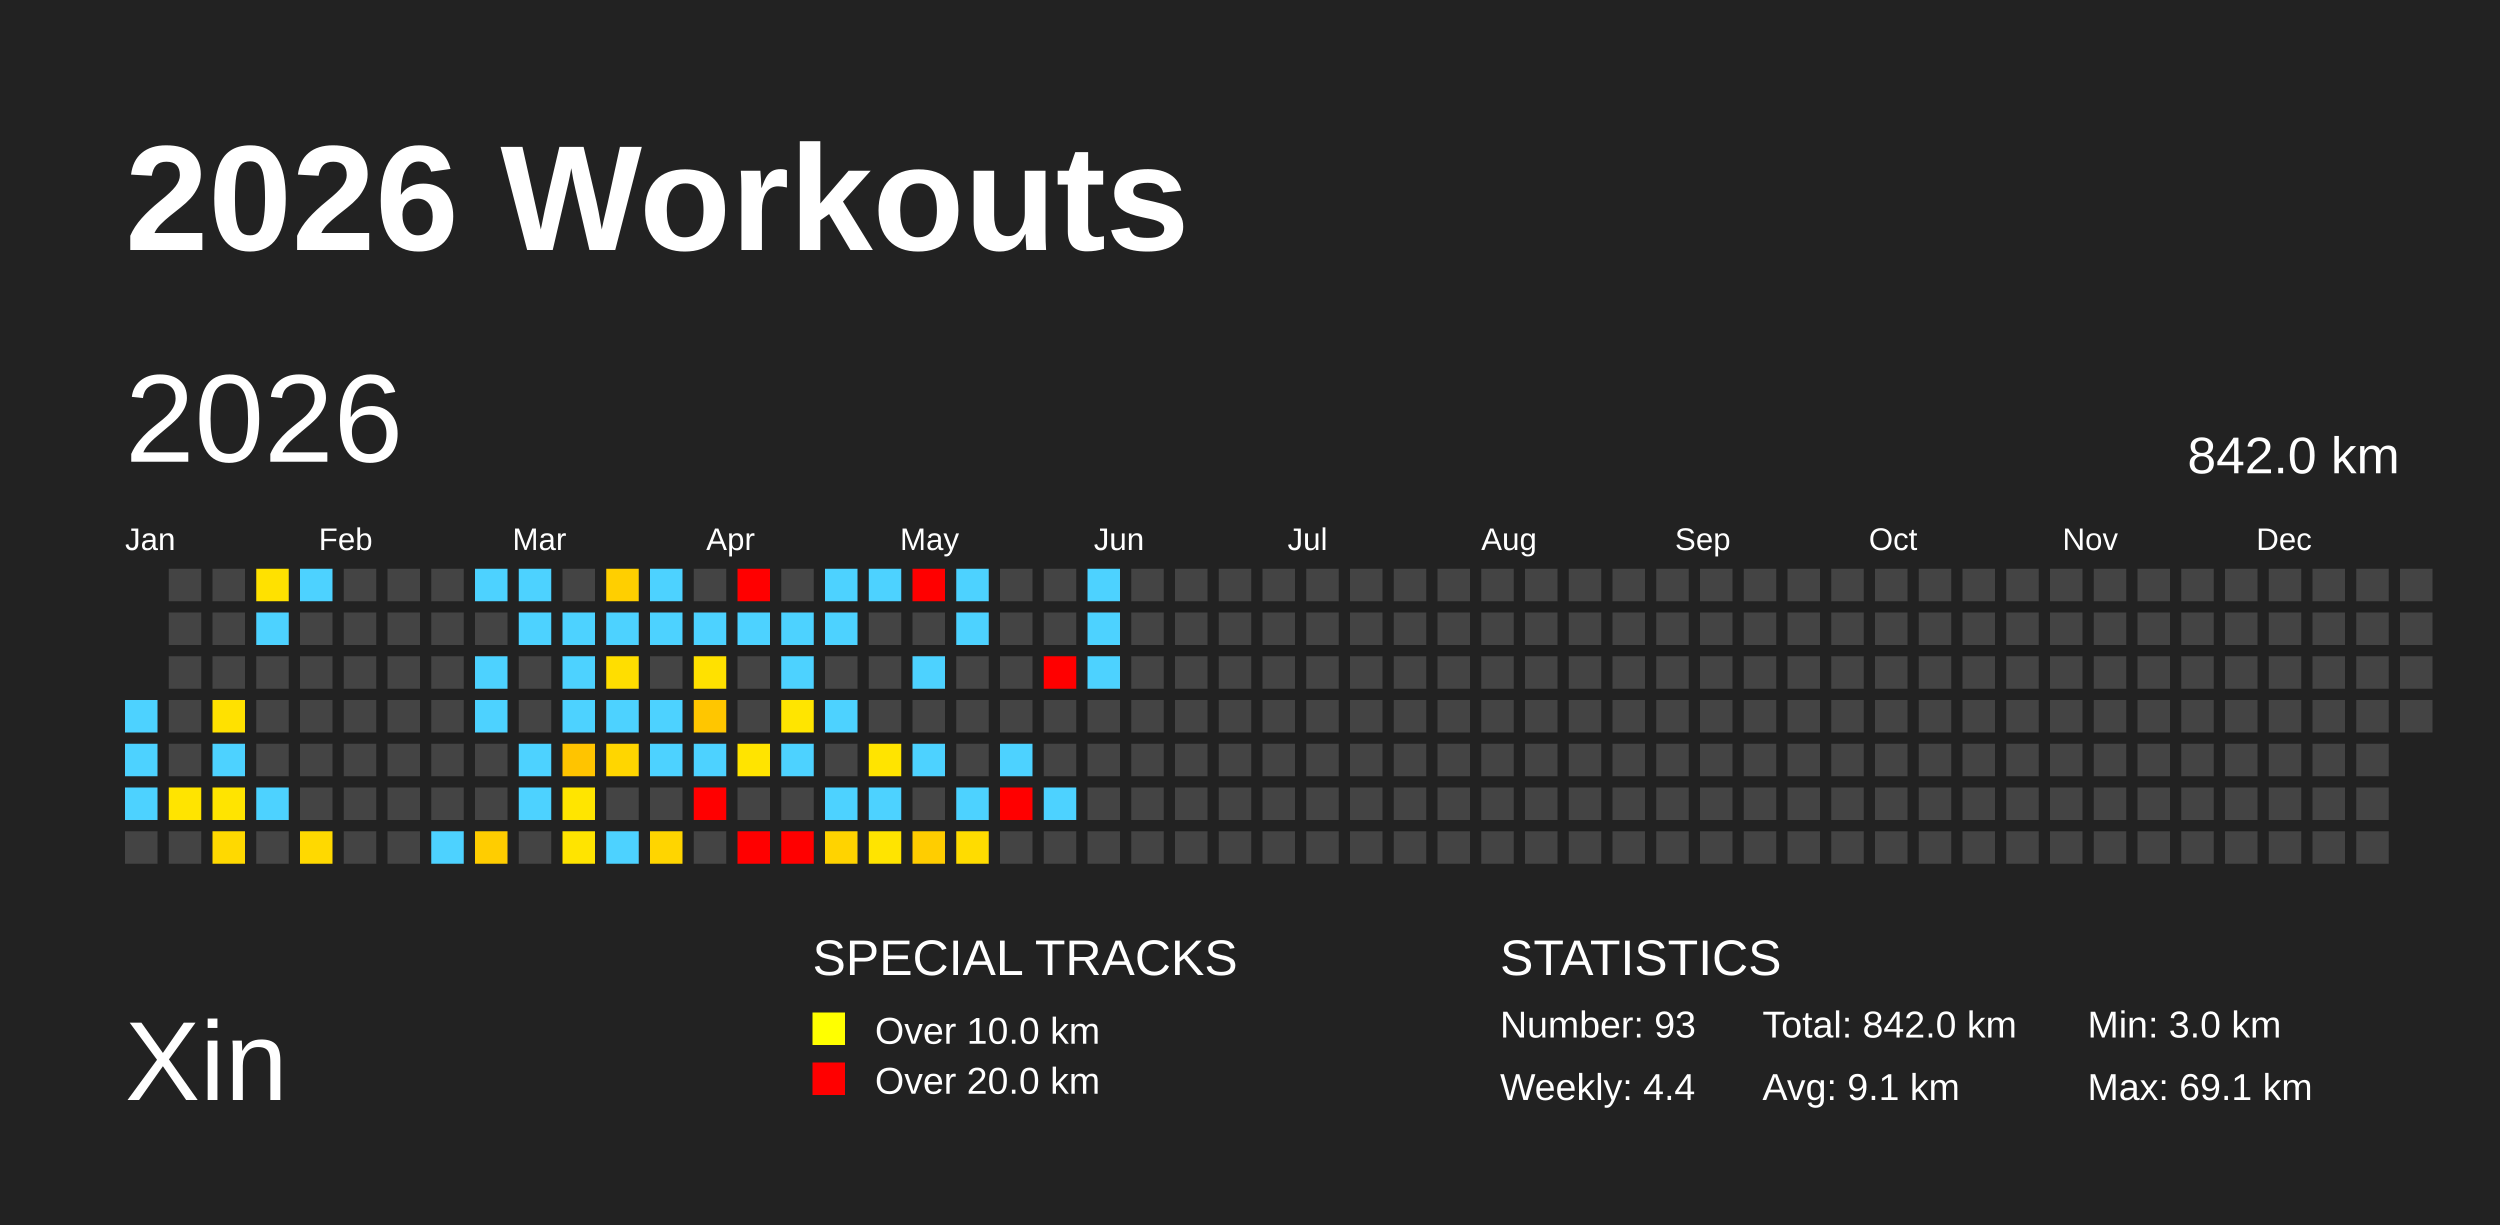
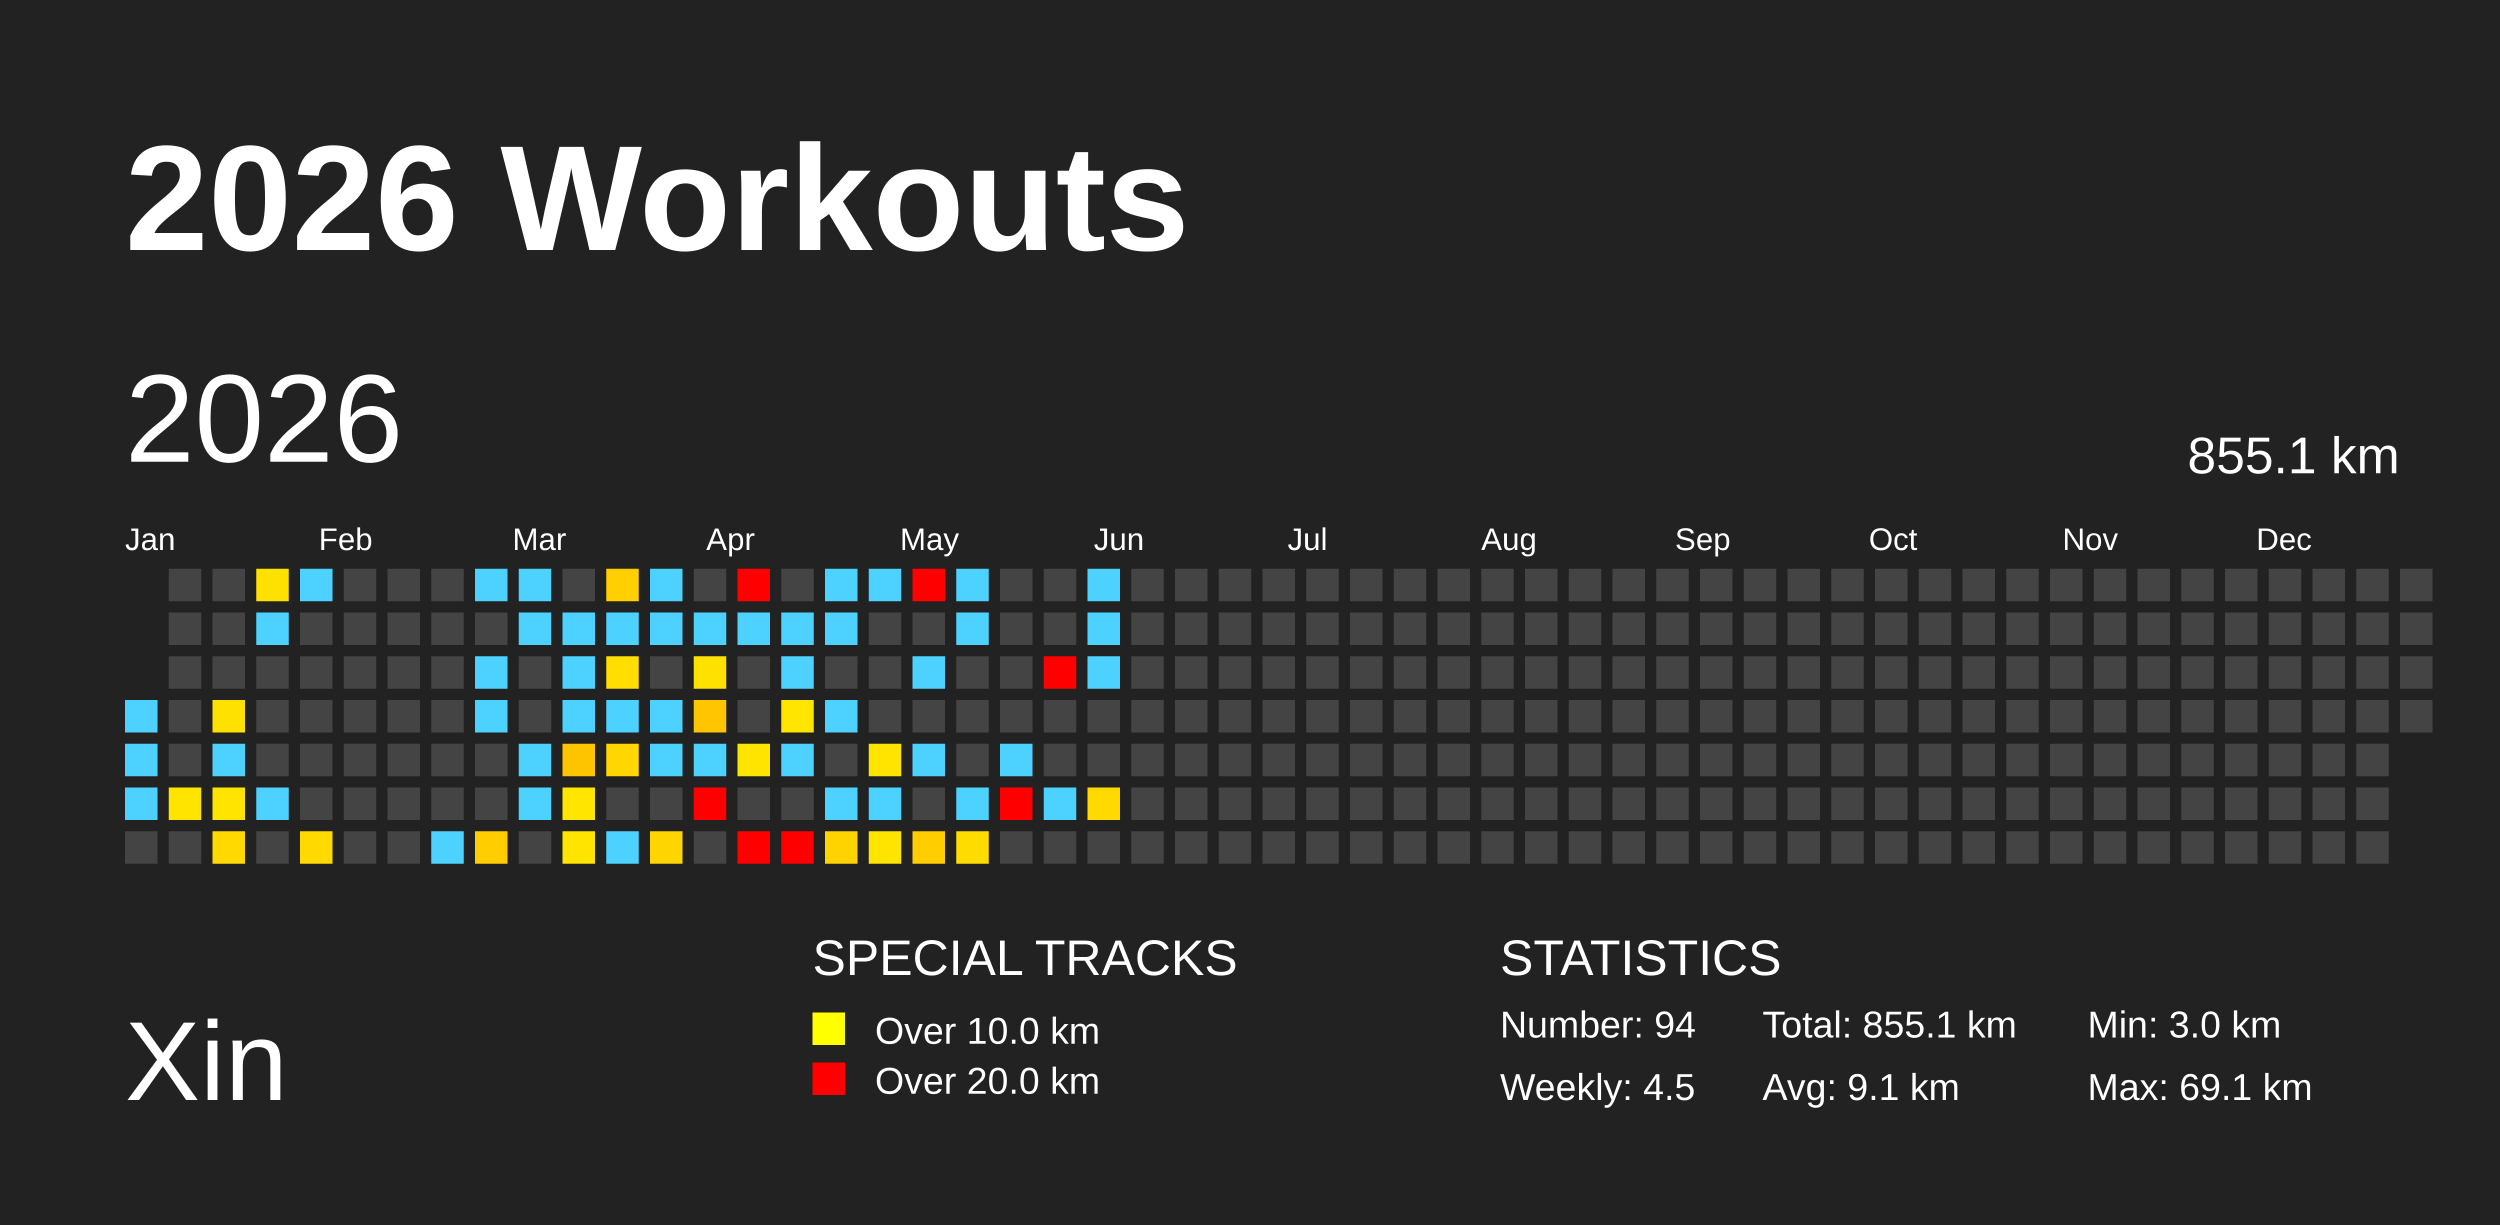
<svg xmlns="http://www.w3.org/2000/svg" baseProfile="full" height="98mm" version="1.1" viewBox="0,0,200,98" width="200mm">
  <defs />
  <rect fill="#222222" height="98" width="200" x="0" y="0" />
  <text fill="#FFFFFF" style="font-size:12px; font-family:Arial; font-weight:bold;" x="10" y="20">2026 Workouts</text>
  <text fill="#FFFFFF" style="font-size:9px; font-family:Arial" x="10" y="88">Xin</text>
  <text fill="#FFFFFF" style="font-size:4px; font-family:Arial" x="65" y="78">SPECIAL TRACKS</text>
  <rect fill="yellow" height="2.6" width="2.6" x="65" y="81" />
  <text fill="#FFFFFF" style="font-size:3px; font-family:Arial" x="70" y="83.5">Over 10.0 km</text>
  <rect fill="red" height="2.6" width="2.6" x="65" y="85" />
  <text fill="#FFFFFF" style="font-size:3px; font-family:Arial" x="70" y="87.5">Over 20.0 km</text>
  <text fill="#FFFFFF" style="font-size:4px; font-family:Arial" x="120" y="78">STATISTICS</text>
-   <text fill="#FFFFFF" style="font-size:3px; font-family:Arial" x="120" y="83">Number: 93</text>
-   <text fill="#FFFFFF" style="font-size:3px; font-family:Arial" x="120" y="88">Weekly: 4.4</text>
-   <text fill="#FFFFFF" style="font-size:3px; font-family:Arial" x="141" y="83">Total: 842.0 km</text>
+   <text fill="#FFFFFF" style="font-size:3px; font-family:Arial" x="120" y="83">Number: 94</text>
+   <text fill="#FFFFFF" style="font-size:3px; font-family:Arial" x="120" y="88">Weekly: 4.5</text>
+   <text fill="#FFFFFF" style="font-size:3px; font-family:Arial" x="141" y="83">Total: 855.1 km</text>
  <text fill="#FFFFFF" style="font-size:3px; font-family:Arial" x="141" y="88">Avg: 9.1 km</text>
  <text fill="#FFFFFF" style="font-size:3px; font-family:Arial" x="167" y="83">Min: 3.0 km</text>
  <text fill="#FFFFFF" style="font-size:3px; font-family:Arial" x="167" y="88">Max: 69.1 km</text>
  <text dominant-baseline="hanging" fill="#FFFFFF" style="font-size:10.0px; font-family:Arial;" x="10" y="30">2026</text>
-   <text dominant-baseline="hanging" fill="#FFFFFF" style="font-size:4.125px; font-family:Arial;" x="175" y="35">842.0 km</text>
+   <text dominant-baseline="hanging" fill="#FFFFFF" style="font-size:4.125px; font-family:Arial;" x="175" y="35">855.1 km</text>
  <text fill="#FFFFFF" style="font-size:2.5px; font-family:Arial" x="10.0" y="44">Jan</text>
  <text fill="#FFFFFF" style="font-size:2.5px; font-family:Arial" x="25.5" y="44">Feb</text>
  <text fill="#FFFFFF" style="font-size:2.5px; font-family:Arial" x="41.0" y="44">Mar</text>
  <text fill="#FFFFFF" style="font-size:2.5px; font-family:Arial" x="56.5" y="44">Apr</text>
  <text fill="#FFFFFF" style="font-size:2.5px; font-family:Arial" x="72.0" y="44">May</text>
  <text fill="#FFFFFF" style="font-size:2.5px; font-family:Arial" x="87.5" y="44">Jun</text>
  <text fill="#FFFFFF" style="font-size:2.5px; font-family:Arial" x="103.0" y="44">Jul</text>
  <text fill="#FFFFFF" style="font-size:2.5px; font-family:Arial" x="118.5" y="44">Aug</text>
  <text fill="#FFFFFF" style="font-size:2.5px; font-family:Arial" x="134.0" y="44">Sep</text>
  <text fill="#FFFFFF" style="font-size:2.5px; font-family:Arial" x="149.5" y="44">Oct</text>
  <text fill="#FFFFFF" style="font-size:2.5px; font-family:Arial" x="165.0" y="44">Nov</text>
  <text fill="#FFFFFF" style="font-size:2.5px; font-family:Arial" x="180.5" y="44">Dec</text>
  <rect fill="#4dd2ff" height="2.6" width="2.6" x="10.0" y="56.0" />
  <rect fill="#4dd2ff" height="2.6" width="2.6" x="10.0" y="59.5" />
  <rect fill="#4dd2ff" height="2.6" width="2.6" x="10.0" y="63.0" />
  <rect fill="#444444" height="2.6" width="2.6" x="10.0" y="66.5" />
  <rect fill="#444444" height="2.6" width="2.6" x="13.5" y="45.5" />
  <rect fill="#444444" height="2.6" width="2.6" x="13.5" y="49.0" />
  <rect fill="#444444" height="2.6" width="2.6" x="13.5" y="52.5" />
  <rect fill="#444444" height="2.6" width="2.6" x="13.5" y="56.0" />
  <rect fill="#444444" height="2.6" width="2.6" x="13.5" y="59.5" />
  <rect fill="#ffe400" height="2.6" width="2.6" x="13.5" y="63.0" />
  <rect fill="#444444" height="2.6" width="2.6" x="13.5" y="66.5" />
  <rect fill="#444444" height="2.6" width="2.6" x="17.0" y="45.5" />
  <rect fill="#444444" height="2.6" width="2.6" x="17.0" y="49.0" />
  <rect fill="#444444" height="2.6" width="2.6" x="17.0" y="52.5" />
  <rect fill="#ffe100" height="2.6" width="2.6" x="17.0" y="56.0" />
  <rect fill="#4dd2ff" height="2.6" width="2.6" x="17.0" y="59.5" />
  <rect fill="#ffe400" height="2.6" width="2.6" x="17.0" y="63.0" />
  <rect fill="#ffd900" height="2.6" width="2.6" x="17.0" y="66.5" />
  <rect fill="#ffe100" height="2.6" width="2.6" x="20.5" y="45.5" />
  <rect fill="#4dd2ff" height="2.6" width="2.6" x="20.5" y="49.0" />
  <rect fill="#444444" height="2.6" width="2.6" x="20.5" y="52.5" />
  <rect fill="#444444" height="2.6" width="2.6" x="20.5" y="56.0" />
  <rect fill="#444444" height="2.6" width="2.6" x="20.5" y="59.5" />
  <rect fill="#4dd2ff" height="2.6" width="2.6" x="20.5" y="63.0" />
  <rect fill="#444444" height="2.6" width="2.6" x="20.5" y="66.5" />
  <rect fill="#4dd2ff" height="2.6" width="2.6" x="24.0" y="45.5" />
  <rect fill="#444444" height="2.6" width="2.6" x="24.0" y="49.0" />
  <rect fill="#444444" height="2.6" width="2.6" x="24.0" y="52.5" />
  <rect fill="#444444" height="2.6" width="2.6" x="24.0" y="56.0" />
  <rect fill="#444444" height="2.6" width="2.6" x="24.0" y="59.5" />
  <rect fill="#444444" height="2.6" width="2.6" x="24.0" y="63.0" />
  <rect fill="#ffd900" height="2.6" width="2.6" x="24.0" y="66.5" />
  <rect fill="#444444" height="2.6" width="2.6" x="27.5" y="45.5" />
  <rect fill="#444444" height="2.6" width="2.6" x="27.5" y="49.0" />
  <rect fill="#444444" height="2.6" width="2.6" x="27.5" y="52.5" />
  <rect fill="#444444" height="2.6" width="2.6" x="27.5" y="56.0" />
  <rect fill="#444444" height="2.6" width="2.6" x="27.5" y="59.5" />
  <rect fill="#444444" height="2.6" width="2.6" x="27.5" y="63.0" />
  <rect fill="#444444" height="2.6" width="2.6" x="27.5" y="66.5" />
  <rect fill="#444444" height="2.6" width="2.6" x="31.0" y="45.5" />
  <rect fill="#444444" height="2.6" width="2.6" x="31.0" y="49.0" />
  <rect fill="#444444" height="2.6" width="2.6" x="31.0" y="52.5" />
  <rect fill="#444444" height="2.6" width="2.6" x="31.0" y="56.0" />
  <rect fill="#444444" height="2.6" width="2.6" x="31.0" y="59.5" />
  <rect fill="#444444" height="2.6" width="2.6" x="31.0" y="63.0" />
  <rect fill="#444444" height="2.6" width="2.6" x="31.0" y="66.5" />
  <rect fill="#444444" height="2.6" width="2.6" x="34.5" y="45.5" />
  <rect fill="#444444" height="2.6" width="2.6" x="34.5" y="49.0" />
  <rect fill="#444444" height="2.6" width="2.6" x="34.5" y="52.5" />
  <rect fill="#444444" height="2.6" width="2.6" x="34.5" y="56.0" />
  <rect fill="#444444" height="2.6" width="2.6" x="34.5" y="59.5" />
  <rect fill="#444444" height="2.6" width="2.6" x="34.5" y="63.0" />
  <rect fill="#4dd2ff" height="2.6" width="2.6" x="34.5" y="66.5" />
  <rect fill="#4dd2ff" height="2.6" width="2.6" x="38.0" y="45.5" />
  <rect fill="#444444" height="2.6" width="2.6" x="38.0" y="49.0" />
  <rect fill="#4dd2ff" height="2.6" width="2.6" x="38.0" y="52.5" />
  <rect fill="#4dd2ff" height="2.6" width="2.6" x="38.0" y="56.0" />
  <rect fill="#444444" height="2.6" width="2.6" x="38.0" y="59.5" />
  <rect fill="#444444" height="2.6" width="2.6" x="38.0" y="63.0" />
  <rect fill="#ffcd00" height="2.6" width="2.6" x="38.0" y="66.5" />
  <rect fill="#4dd2ff" height="2.6" width="2.6" x="41.5" y="45.5" />
  <rect fill="#4dd2ff" height="2.6" width="2.6" x="41.5" y="49.0" />
  <rect fill="#444444" height="2.6" width="2.6" x="41.5" y="52.5" />
  <rect fill="#444444" height="2.6" width="2.6" x="41.5" y="56.0" />
  <rect fill="#4dd2ff" height="2.6" width="2.6" x="41.5" y="59.5" />
  <rect fill="#4dd2ff" height="2.6" width="2.6" x="41.5" y="63.0" />
  <rect fill="#444444" height="2.6" width="2.6" x="41.5" y="66.5" />
  <rect fill="#444444" height="2.6" width="2.6" x="45.0" y="45.5" />
  <rect fill="#4dd2ff" height="2.6" width="2.6" x="45.0" y="49.0" />
  <rect fill="#4dd2ff" height="2.6" width="2.6" x="45.0" y="52.5" />
  <rect fill="#4dd2ff" height="2.6" width="2.6" x="45.0" y="56.0" />
  <rect fill="#ffc400" height="2.6" width="2.6" x="45.0" y="59.5" />
  <rect fill="#ffe500" height="2.6" width="2.6" x="45.0" y="63.0" />
  <rect fill="#ffe400" height="2.6" width="2.6" x="45.0" y="66.5" />
  <rect fill="#ffcf00" height="2.6" width="2.6" x="48.5" y="45.5" />
  <rect fill="#4dd2ff" height="2.6" width="2.6" x="48.5" y="49.0" />
  <rect fill="#ffde00" height="2.6" width="2.6" x="48.5" y="52.5" />
  <rect fill="#4dd2ff" height="2.6" width="2.6" x="48.5" y="56.0" />
  <rect fill="#ffd600" height="2.6" width="2.6" x="48.5" y="59.5" />
  <rect fill="#444444" height="2.6" width="2.6" x="48.5" y="63.0" />
  <rect fill="#4dd2ff" height="2.6" width="2.6" x="48.5" y="66.5" />
  <rect fill="#4dd2ff" height="2.6" width="2.6" x="52.0" y="45.5" />
  <rect fill="#4dd2ff" height="2.6" width="2.6" x="52.0" y="49.0" />
  <rect fill="#444444" height="2.6" width="2.6" x="52.0" y="52.5" />
  <rect fill="#4dd2ff" height="2.6" width="2.6" x="52.0" y="56.0" />
  <rect fill="#4dd2ff" height="2.6" width="2.6" x="52.0" y="59.5" />
  <rect fill="#444444" height="2.6" width="2.6" x="52.0" y="63.0" />
  <rect fill="#ffd500" height="2.6" width="2.6" x="52.0" y="66.5" />
  <rect fill="#444444" height="2.6" width="2.6" x="55.5" y="45.5" />
  <rect fill="#4dd2ff" height="2.6" width="2.6" x="55.5" y="49.0" />
  <rect fill="#ffe100" height="2.6" width="2.6" x="55.5" y="52.5" />
  <rect fill="#ffc600" height="2.6" width="2.6" x="55.5" y="56.0" />
  <rect fill="#4dd2ff" height="2.6" width="2.6" x="55.5" y="59.5" />
  <rect fill="red" height="2.6" width="2.6" x="55.5" y="63.0" />
  <rect fill="#444444" height="2.6" width="2.6" x="55.5" y="66.5" />
  <rect fill="red" height="2.6" width="2.6" x="59.0" y="45.5" />
  <rect fill="#4dd2ff" height="2.6" width="2.6" x="59.0" y="49.0" />
  <rect fill="#444444" height="2.6" width="2.6" x="59.0" y="52.5" />
  <rect fill="#444444" height="2.6" width="2.6" x="59.0" y="56.0" />
  <rect fill="#ffe400" height="2.6" width="2.6" x="59.0" y="59.5" />
  <rect fill="#444444" height="2.6" width="2.6" x="59.0" y="63.0" />
  <rect fill="red" height="2.6" width="2.6" x="59.0" y="66.5" />
  <rect fill="#444444" height="2.6" width="2.6" x="62.5" y="45.5" />
  <rect fill="#4dd2ff" height="2.6" width="2.6" x="62.5" y="49.0" />
  <rect fill="#4dd2ff" height="2.6" width="2.6" x="62.5" y="52.5" />
  <rect fill="#ffe500" height="2.6" width="2.6" x="62.5" y="56.0" />
  <rect fill="#4dd2ff" height="2.6" width="2.6" x="62.5" y="59.5" />
  <rect fill="#444444" height="2.6" width="2.6" x="62.5" y="63.0" />
  <rect fill="red" height="2.6" width="2.6" x="62.5" y="66.5" />
  <rect fill="#4dd2ff" height="2.6" width="2.6" x="66.0" y="45.5" />
  <rect fill="#4dd2ff" height="2.6" width="2.6" x="66.0" y="49.0" />
  <rect fill="#444444" height="2.6" width="2.6" x="66.0" y="52.5" />
  <rect fill="#4dd2ff" height="2.6" width="2.6" x="66.0" y="56.0" />
  <rect fill="#444444" height="2.6" width="2.6" x="66.0" y="59.5" />
  <rect fill="#4dd2ff" height="2.6" width="2.6" x="66.0" y="63.0" />
  <rect fill="#ffd300" height="2.6" width="2.6" x="66.0" y="66.5" />
  <rect fill="#4dd2ff" height="2.6" width="2.6" x="69.5" y="45.5" />
  <rect fill="#444444" height="2.6" width="2.6" x="69.5" y="49.0" />
  <rect fill="#444444" height="2.6" width="2.6" x="69.5" y="52.5" />
  <rect fill="#444444" height="2.6" width="2.6" x="69.5" y="56.0" />
  <rect fill="#ffe400" height="2.6" width="2.6" x="69.5" y="59.5" />
  <rect fill="#4dd2ff" height="2.6" width="2.6" x="69.5" y="63.0" />
  <rect fill="#ffe400" height="2.6" width="2.6" x="69.5" y="66.5" />
  <rect fill="red" height="2.6" width="2.6" x="73.0" y="45.5" />
  <rect fill="#444444" height="2.6" width="2.6" x="73.0" y="49.0" />
  <rect fill="#4dd2ff" height="2.6" width="2.6" x="73.0" y="52.5" />
  <rect fill="#444444" height="2.6" width="2.6" x="73.0" y="56.0" />
  <rect fill="#4dd2ff" height="2.6" width="2.6" x="73.0" y="59.5" />
  <rect fill="#444444" height="2.6" width="2.6" x="73.0" y="63.0" />
  <rect fill="#ffcd00" height="2.6" width="2.6" x="73.0" y="66.5" />
  <rect fill="#4dd2ff" height="2.6" width="2.6" x="76.5" y="45.5" />
  <rect fill="#4dd2ff" height="2.6" width="2.6" x="76.5" y="49.0" />
  <rect fill="#444444" height="2.6" width="2.6" x="76.5" y="52.5" />
  <rect fill="#444444" height="2.6" width="2.6" x="76.5" y="56.0" />
  <rect fill="#444444" height="2.6" width="2.6" x="76.5" y="59.5" />
  <rect fill="#4dd2ff" height="2.6" width="2.6" x="76.5" y="63.0" />
  <rect fill="#ffdc00" height="2.6" width="2.6" x="76.5" y="66.5" />
  <rect fill="#444444" height="2.6" width="2.6" x="80.0" y="45.5" />
  <rect fill="#444444" height="2.6" width="2.6" x="80.0" y="49.0" />
  <rect fill="#444444" height="2.6" width="2.6" x="80.0" y="52.5" />
  <rect fill="#444444" height="2.6" width="2.6" x="80.0" y="56.0" />
  <rect fill="#4dd2ff" height="2.6" width="2.6" x="80.0" y="59.5" />
  <rect fill="red" height="2.6" width="2.6" x="80.0" y="63.0" />
  <rect fill="#444444" height="2.6" width="2.6" x="80.0" y="66.5" />
  <rect fill="#444444" height="2.6" width="2.6" x="83.5" y="45.5" />
  <rect fill="#444444" height="2.6" width="2.6" x="83.5" y="49.0" />
  <rect fill="red" height="2.6" width="2.6" x="83.5" y="52.5" />
  <rect fill="#444444" height="2.6" width="2.6" x="83.5" y="56.0" />
  <rect fill="#444444" height="2.6" width="2.6" x="83.5" y="59.5" />
  <rect fill="#4dd2ff" height="2.6" width="2.6" x="83.5" y="63.0" />
  <rect fill="#444444" height="2.6" width="2.6" x="83.5" y="66.5" />
  <rect fill="#4dd2ff" height="2.6" width="2.6" x="87.0" y="45.5" />
  <rect fill="#4dd2ff" height="2.6" width="2.6" x="87.0" y="49.0" />
  <rect fill="#4dd2ff" height="2.6" width="2.6" x="87.0" y="52.5" />
  <rect fill="#444444" height="2.6" width="2.6" x="87.0" y="56.0" />
  <rect fill="#444444" height="2.6" width="2.6" x="87.0" y="59.5" />
-   <rect fill="#444444" height="2.6" width="2.6" x="87.0" y="63.0" />
+   <rect fill="#ffd900" height="2.6" width="2.6" x="87.0" y="63.0" />
  <rect fill="#444444" height="2.6" width="2.6" x="87.0" y="66.5" />
  <rect fill="#444444" height="2.6" width="2.6" x="90.5" y="45.5" />
  <rect fill="#444444" height="2.6" width="2.6" x="90.5" y="49.0" />
  <rect fill="#444444" height="2.6" width="2.6" x="90.5" y="52.5" />
  <rect fill="#444444" height="2.6" width="2.6" x="90.5" y="56.0" />
  <rect fill="#444444" height="2.6" width="2.6" x="90.5" y="59.5" />
  <rect fill="#444444" height="2.6" width="2.6" x="90.5" y="63.0" />
  <rect fill="#444444" height="2.6" width="2.6" x="90.5" y="66.5" />
  <rect fill="#444444" height="2.6" width="2.6" x="94.0" y="45.5" />
  <rect fill="#444444" height="2.6" width="2.6" x="94.0" y="49.0" />
  <rect fill="#444444" height="2.6" width="2.6" x="94.0" y="52.5" />
  <rect fill="#444444" height="2.6" width="2.6" x="94.0" y="56.0" />
  <rect fill="#444444" height="2.6" width="2.6" x="94.0" y="59.5" />
  <rect fill="#444444" height="2.6" width="2.6" x="94.0" y="63.0" />
  <rect fill="#444444" height="2.6" width="2.6" x="94.0" y="66.5" />
  <rect fill="#444444" height="2.6" width="2.6" x="97.5" y="45.5" />
  <rect fill="#444444" height="2.6" width="2.6" x="97.5" y="49.0" />
  <rect fill="#444444" height="2.6" width="2.6" x="97.5" y="52.5" />
  <rect fill="#444444" height="2.6" width="2.6" x="97.5" y="56.0" />
  <rect fill="#444444" height="2.6" width="2.6" x="97.5" y="59.5" />
  <rect fill="#444444" height="2.6" width="2.6" x="97.5" y="63.0" />
  <rect fill="#444444" height="2.6" width="2.6" x="97.5" y="66.5" />
  <rect fill="#444444" height="2.6" width="2.6" x="101.0" y="45.5" />
  <rect fill="#444444" height="2.6" width="2.6" x="101.0" y="49.0" />
  <rect fill="#444444" height="2.6" width="2.6" x="101.0" y="52.5" />
  <rect fill="#444444" height="2.6" width="2.6" x="101.0" y="56.0" />
  <rect fill="#444444" height="2.6" width="2.6" x="101.0" y="59.5" />
  <rect fill="#444444" height="2.6" width="2.6" x="101.0" y="63.0" />
  <rect fill="#444444" height="2.6" width="2.6" x="101.0" y="66.5" />
  <rect fill="#444444" height="2.6" width="2.6" x="104.5" y="45.5" />
  <rect fill="#444444" height="2.6" width="2.6" x="104.5" y="49.0" />
  <rect fill="#444444" height="2.6" width="2.6" x="104.5" y="52.5" />
  <rect fill="#444444" height="2.6" width="2.6" x="104.5" y="56.0" />
  <rect fill="#444444" height="2.6" width="2.6" x="104.5" y="59.5" />
  <rect fill="#444444" height="2.6" width="2.6" x="104.5" y="63.0" />
  <rect fill="#444444" height="2.6" width="2.6" x="104.5" y="66.5" />
  <rect fill="#444444" height="2.6" width="2.6" x="108.0" y="45.5" />
  <rect fill="#444444" height="2.6" width="2.6" x="108.0" y="49.0" />
  <rect fill="#444444" height="2.6" width="2.6" x="108.0" y="52.5" />
  <rect fill="#444444" height="2.6" width="2.6" x="108.0" y="56.0" />
  <rect fill="#444444" height="2.6" width="2.6" x="108.0" y="59.5" />
  <rect fill="#444444" height="2.6" width="2.6" x="108.0" y="63.0" />
  <rect fill="#444444" height="2.6" width="2.6" x="108.0" y="66.5" />
  <rect fill="#444444" height="2.6" width="2.6" x="111.5" y="45.5" />
  <rect fill="#444444" height="2.6" width="2.6" x="111.5" y="49.0" />
  <rect fill="#444444" height="2.6" width="2.6" x="111.5" y="52.5" />
  <rect fill="#444444" height="2.6" width="2.6" x="111.5" y="56.0" />
  <rect fill="#444444" height="2.6" width="2.6" x="111.5" y="59.5" />
  <rect fill="#444444" height="2.6" width="2.6" x="111.5" y="63.0" />
  <rect fill="#444444" height="2.6" width="2.6" x="111.5" y="66.5" />
  <rect fill="#444444" height="2.6" width="2.6" x="115.0" y="45.5" />
  <rect fill="#444444" height="2.6" width="2.6" x="115.0" y="49.0" />
  <rect fill="#444444" height="2.6" width="2.6" x="115.0" y="52.5" />
  <rect fill="#444444" height="2.6" width="2.6" x="115.0" y="56.0" />
  <rect fill="#444444" height="2.6" width="2.6" x="115.0" y="59.5" />
  <rect fill="#444444" height="2.6" width="2.6" x="115.0" y="63.0" />
  <rect fill="#444444" height="2.6" width="2.6" x="115.0" y="66.5" />
  <rect fill="#444444" height="2.6" width="2.6" x="118.5" y="45.5" />
  <rect fill="#444444" height="2.6" width="2.6" x="118.5" y="49.0" />
  <rect fill="#444444" height="2.6" width="2.6" x="118.5" y="52.5" />
  <rect fill="#444444" height="2.6" width="2.6" x="118.5" y="56.0" />
  <rect fill="#444444" height="2.6" width="2.6" x="118.5" y="59.5" />
  <rect fill="#444444" height="2.6" width="2.6" x="118.5" y="63.0" />
  <rect fill="#444444" height="2.6" width="2.6" x="118.5" y="66.5" />
  <rect fill="#444444" height="2.6" width="2.6" x="122.0" y="45.5" />
  <rect fill="#444444" height="2.6" width="2.6" x="122.0" y="49.0" />
  <rect fill="#444444" height="2.6" width="2.6" x="122.0" y="52.5" />
  <rect fill="#444444" height="2.6" width="2.6" x="122.0" y="56.0" />
  <rect fill="#444444" height="2.6" width="2.6" x="122.0" y="59.5" />
  <rect fill="#444444" height="2.6" width="2.6" x="122.0" y="63.0" />
  <rect fill="#444444" height="2.6" width="2.6" x="122.0" y="66.5" />
  <rect fill="#444444" height="2.6" width="2.6" x="125.5" y="45.5" />
  <rect fill="#444444" height="2.6" width="2.6" x="125.5" y="49.0" />
  <rect fill="#444444" height="2.6" width="2.6" x="125.5" y="52.5" />
  <rect fill="#444444" height="2.6" width="2.6" x="125.5" y="56.0" />
  <rect fill="#444444" height="2.6" width="2.6" x="125.5" y="59.5" />
  <rect fill="#444444" height="2.6" width="2.6" x="125.5" y="63.0" />
  <rect fill="#444444" height="2.6" width="2.6" x="125.5" y="66.5" />
  <rect fill="#444444" height="2.6" width="2.6" x="129.0" y="45.5" />
  <rect fill="#444444" height="2.6" width="2.6" x="129.0" y="49.0" />
  <rect fill="#444444" height="2.6" width="2.6" x="129.0" y="52.5" />
  <rect fill="#444444" height="2.6" width="2.6" x="129.0" y="56.0" />
  <rect fill="#444444" height="2.6" width="2.6" x="129.0" y="59.5" />
  <rect fill="#444444" height="2.6" width="2.6" x="129.0" y="63.0" />
  <rect fill="#444444" height="2.6" width="2.6" x="129.0" y="66.5" />
  <rect fill="#444444" height="2.6" width="2.6" x="132.5" y="45.5" />
  <rect fill="#444444" height="2.6" width="2.6" x="132.5" y="49.0" />
  <rect fill="#444444" height="2.6" width="2.6" x="132.5" y="52.5" />
  <rect fill="#444444" height="2.6" width="2.6" x="132.5" y="56.0" />
  <rect fill="#444444" height="2.6" width="2.6" x="132.5" y="59.5" />
  <rect fill="#444444" height="2.6" width="2.6" x="132.5" y="63.0" />
  <rect fill="#444444" height="2.6" width="2.6" x="132.5" y="66.5" />
  <rect fill="#444444" height="2.6" width="2.6" x="136.0" y="45.5" />
  <rect fill="#444444" height="2.6" width="2.6" x="136.0" y="49.0" />
  <rect fill="#444444" height="2.6" width="2.6" x="136.0" y="52.5" />
  <rect fill="#444444" height="2.6" width="2.6" x="136.0" y="56.0" />
  <rect fill="#444444" height="2.6" width="2.6" x="136.0" y="59.5" />
  <rect fill="#444444" height="2.6" width="2.6" x="136.0" y="63.0" />
  <rect fill="#444444" height="2.6" width="2.6" x="136.0" y="66.5" />
  <rect fill="#444444" height="2.6" width="2.6" x="139.5" y="45.5" />
  <rect fill="#444444" height="2.6" width="2.6" x="139.5" y="49.0" />
  <rect fill="#444444" height="2.6" width="2.6" x="139.5" y="52.5" />
  <rect fill="#444444" height="2.6" width="2.6" x="139.5" y="56.0" />
  <rect fill="#444444" height="2.6" width="2.6" x="139.5" y="59.5" />
  <rect fill="#444444" height="2.6" width="2.6" x="139.5" y="63.0" />
  <rect fill="#444444" height="2.6" width="2.6" x="139.5" y="66.5" />
  <rect fill="#444444" height="2.6" width="2.6" x="143.0" y="45.5" />
  <rect fill="#444444" height="2.6" width="2.6" x="143.0" y="49.0" />
  <rect fill="#444444" height="2.6" width="2.6" x="143.0" y="52.5" />
  <rect fill="#444444" height="2.6" width="2.6" x="143.0" y="56.0" />
  <rect fill="#444444" height="2.6" width="2.6" x="143.0" y="59.5" />
  <rect fill="#444444" height="2.6" width="2.6" x="143.0" y="63.0" />
  <rect fill="#444444" height="2.6" width="2.6" x="143.0" y="66.5" />
  <rect fill="#444444" height="2.6" width="2.6" x="146.5" y="45.5" />
  <rect fill="#444444" height="2.6" width="2.6" x="146.5" y="49.0" />
  <rect fill="#444444" height="2.6" width="2.6" x="146.5" y="52.5" />
  <rect fill="#444444" height="2.6" width="2.6" x="146.5" y="56.0" />
  <rect fill="#444444" height="2.6" width="2.6" x="146.5" y="59.5" />
  <rect fill="#444444" height="2.6" width="2.6" x="146.5" y="63.0" />
  <rect fill="#444444" height="2.6" width="2.6" x="146.5" y="66.5" />
  <rect fill="#444444" height="2.6" width="2.6" x="150.0" y="45.5" />
  <rect fill="#444444" height="2.6" width="2.6" x="150.0" y="49.0" />
  <rect fill="#444444" height="2.6" width="2.6" x="150.0" y="52.5" />
  <rect fill="#444444" height="2.6" width="2.6" x="150.0" y="56.0" />
  <rect fill="#444444" height="2.6" width="2.6" x="150.0" y="59.5" />
  <rect fill="#444444" height="2.6" width="2.6" x="150.0" y="63.0" />
  <rect fill="#444444" height="2.6" width="2.6" x="150.0" y="66.5" />
  <rect fill="#444444" height="2.6" width="2.6" x="153.5" y="45.5" />
  <rect fill="#444444" height="2.6" width="2.6" x="153.5" y="49.0" />
  <rect fill="#444444" height="2.6" width="2.6" x="153.5" y="52.5" />
  <rect fill="#444444" height="2.6" width="2.6" x="153.5" y="56.0" />
  <rect fill="#444444" height="2.6" width="2.6" x="153.5" y="59.5" />
  <rect fill="#444444" height="2.6" width="2.6" x="153.5" y="63.0" />
  <rect fill="#444444" height="2.6" width="2.6" x="153.5" y="66.5" />
  <rect fill="#444444" height="2.6" width="2.6" x="157.0" y="45.5" />
  <rect fill="#444444" height="2.6" width="2.6" x="157.0" y="49.0" />
  <rect fill="#444444" height="2.6" width="2.6" x="157.0" y="52.5" />
  <rect fill="#444444" height="2.6" width="2.6" x="157.0" y="56.0" />
  <rect fill="#444444" height="2.6" width="2.6" x="157.0" y="59.5" />
  <rect fill="#444444" height="2.6" width="2.6" x="157.0" y="63.0" />
  <rect fill="#444444" height="2.6" width="2.6" x="157.0" y="66.5" />
  <rect fill="#444444" height="2.6" width="2.6" x="160.5" y="45.5" />
  <rect fill="#444444" height="2.6" width="2.6" x="160.5" y="49.0" />
  <rect fill="#444444" height="2.6" width="2.6" x="160.5" y="52.5" />
  <rect fill="#444444" height="2.6" width="2.6" x="160.5" y="56.0" />
  <rect fill="#444444" height="2.6" width="2.6" x="160.5" y="59.5" />
  <rect fill="#444444" height="2.6" width="2.6" x="160.5" y="63.0" />
  <rect fill="#444444" height="2.6" width="2.6" x="160.5" y="66.5" />
  <rect fill="#444444" height="2.6" width="2.6" x="164.0" y="45.5" />
  <rect fill="#444444" height="2.6" width="2.6" x="164.0" y="49.0" />
  <rect fill="#444444" height="2.6" width="2.6" x="164.0" y="52.5" />
  <rect fill="#444444" height="2.6" width="2.6" x="164.0" y="56.0" />
  <rect fill="#444444" height="2.6" width="2.6" x="164.0" y="59.5" />
  <rect fill="#444444" height="2.6" width="2.6" x="164.0" y="63.0" />
  <rect fill="#444444" height="2.6" width="2.6" x="164.0" y="66.5" />
  <rect fill="#444444" height="2.6" width="2.6" x="167.5" y="45.5" />
  <rect fill="#444444" height="2.6" width="2.6" x="167.5" y="49.0" />
  <rect fill="#444444" height="2.6" width="2.6" x="167.5" y="52.5" />
  <rect fill="#444444" height="2.6" width="2.6" x="167.5" y="56.0" />
  <rect fill="#444444" height="2.6" width="2.6" x="167.5" y="59.5" />
  <rect fill="#444444" height="2.6" width="2.6" x="167.5" y="63.0" />
  <rect fill="#444444" height="2.6" width="2.6" x="167.5" y="66.5" />
  <rect fill="#444444" height="2.6" width="2.6" x="171.0" y="45.5" />
  <rect fill="#444444" height="2.6" width="2.6" x="171.0" y="49.0" />
  <rect fill="#444444" height="2.6" width="2.6" x="171.0" y="52.5" />
  <rect fill="#444444" height="2.6" width="2.6" x="171.0" y="56.0" />
  <rect fill="#444444" height="2.6" width="2.6" x="171.0" y="59.5" />
  <rect fill="#444444" height="2.6" width="2.6" x="171.0" y="63.0" />
  <rect fill="#444444" height="2.6" width="2.6" x="171.0" y="66.5" />
  <rect fill="#444444" height="2.6" width="2.6" x="174.5" y="45.5" />
  <rect fill="#444444" height="2.6" width="2.6" x="174.5" y="49.0" />
  <rect fill="#444444" height="2.6" width="2.6" x="174.5" y="52.5" />
  <rect fill="#444444" height="2.6" width="2.6" x="174.5" y="56.0" />
  <rect fill="#444444" height="2.6" width="2.6" x="174.5" y="59.5" />
  <rect fill="#444444" height="2.6" width="2.6" x="174.5" y="63.0" />
  <rect fill="#444444" height="2.6" width="2.6" x="174.5" y="66.5" />
  <rect fill="#444444" height="2.6" width="2.6" x="178.0" y="45.5" />
  <rect fill="#444444" height="2.6" width="2.6" x="178.0" y="49.0" />
  <rect fill="#444444" height="2.6" width="2.6" x="178.0" y="52.5" />
  <rect fill="#444444" height="2.6" width="2.6" x="178.0" y="56.0" />
  <rect fill="#444444" height="2.6" width="2.6" x="178.0" y="59.5" />
  <rect fill="#444444" height="2.6" width="2.6" x="178.0" y="63.0" />
  <rect fill="#444444" height="2.6" width="2.6" x="178.0" y="66.5" />
  <rect fill="#444444" height="2.6" width="2.6" x="181.5" y="45.5" />
  <rect fill="#444444" height="2.6" width="2.6" x="181.5" y="49.0" />
  <rect fill="#444444" height="2.6" width="2.6" x="181.5" y="52.5" />
  <rect fill="#444444" height="2.6" width="2.6" x="181.5" y="56.0" />
  <rect fill="#444444" height="2.6" width="2.6" x="181.5" y="59.5" />
  <rect fill="#444444" height="2.6" width="2.6" x="181.5" y="63.0" />
  <rect fill="#444444" height="2.6" width="2.6" x="181.5" y="66.5" />
  <rect fill="#444444" height="2.6" width="2.6" x="185.0" y="45.5" />
  <rect fill="#444444" height="2.6" width="2.6" x="185.0" y="49.0" />
  <rect fill="#444444" height="2.6" width="2.6" x="185.0" y="52.5" />
  <rect fill="#444444" height="2.6" width="2.6" x="185.0" y="56.0" />
  <rect fill="#444444" height="2.6" width="2.6" x="185.0" y="59.5" />
  <rect fill="#444444" height="2.6" width="2.6" x="185.0" y="63.0" />
  <rect fill="#444444" height="2.6" width="2.6" x="185.0" y="66.5" />
  <rect fill="#444444" height="2.6" width="2.6" x="188.5" y="45.5" />
  <rect fill="#444444" height="2.6" width="2.6" x="188.5" y="49.0" />
  <rect fill="#444444" height="2.6" width="2.6" x="188.5" y="52.5" />
  <rect fill="#444444" height="2.6" width="2.6" x="188.5" y="56.0" />
  <rect fill="#444444" height="2.6" width="2.6" x="188.5" y="59.5" />
  <rect fill="#444444" height="2.6" width="2.6" x="188.5" y="63.0" />
  <rect fill="#444444" height="2.6" width="2.6" x="188.5" y="66.5" />
  <rect fill="#444444" height="2.6" width="2.6" x="192.0" y="45.5" />
  <rect fill="#444444" height="2.6" width="2.6" x="192.0" y="49.0" />
  <rect fill="#444444" height="2.6" width="2.6" x="192.0" y="52.5" />
  <rect fill="#444444" height="2.6" width="2.6" x="192.0" y="56.0" />
</svg>
